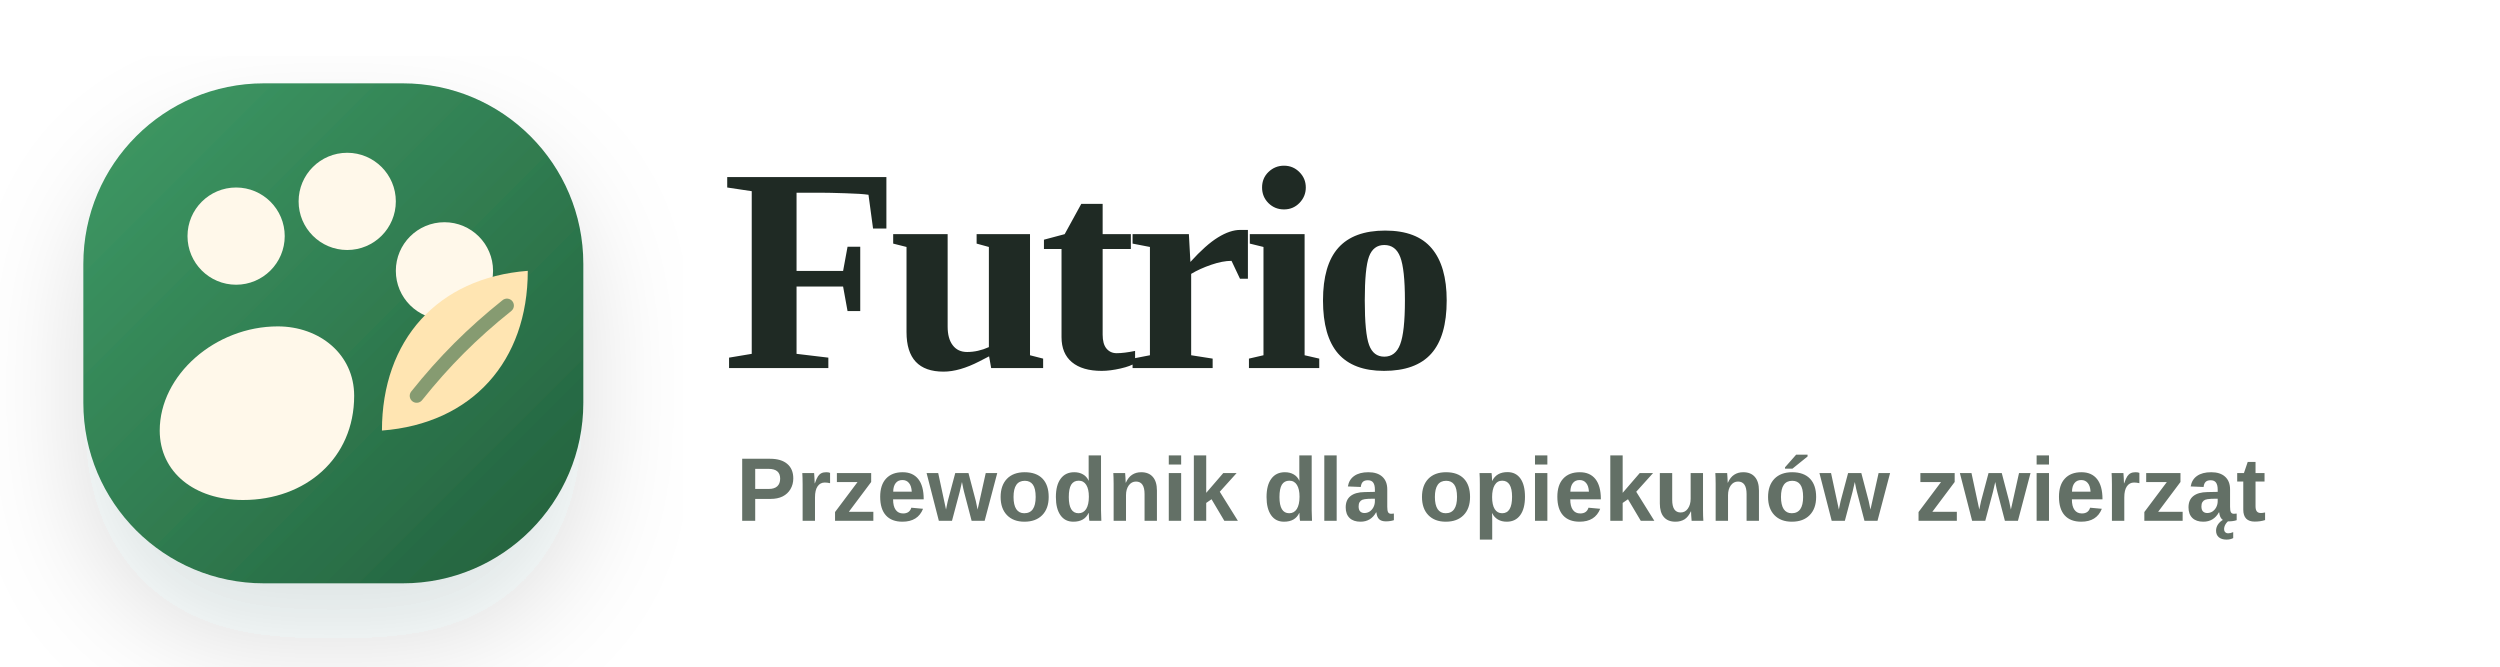
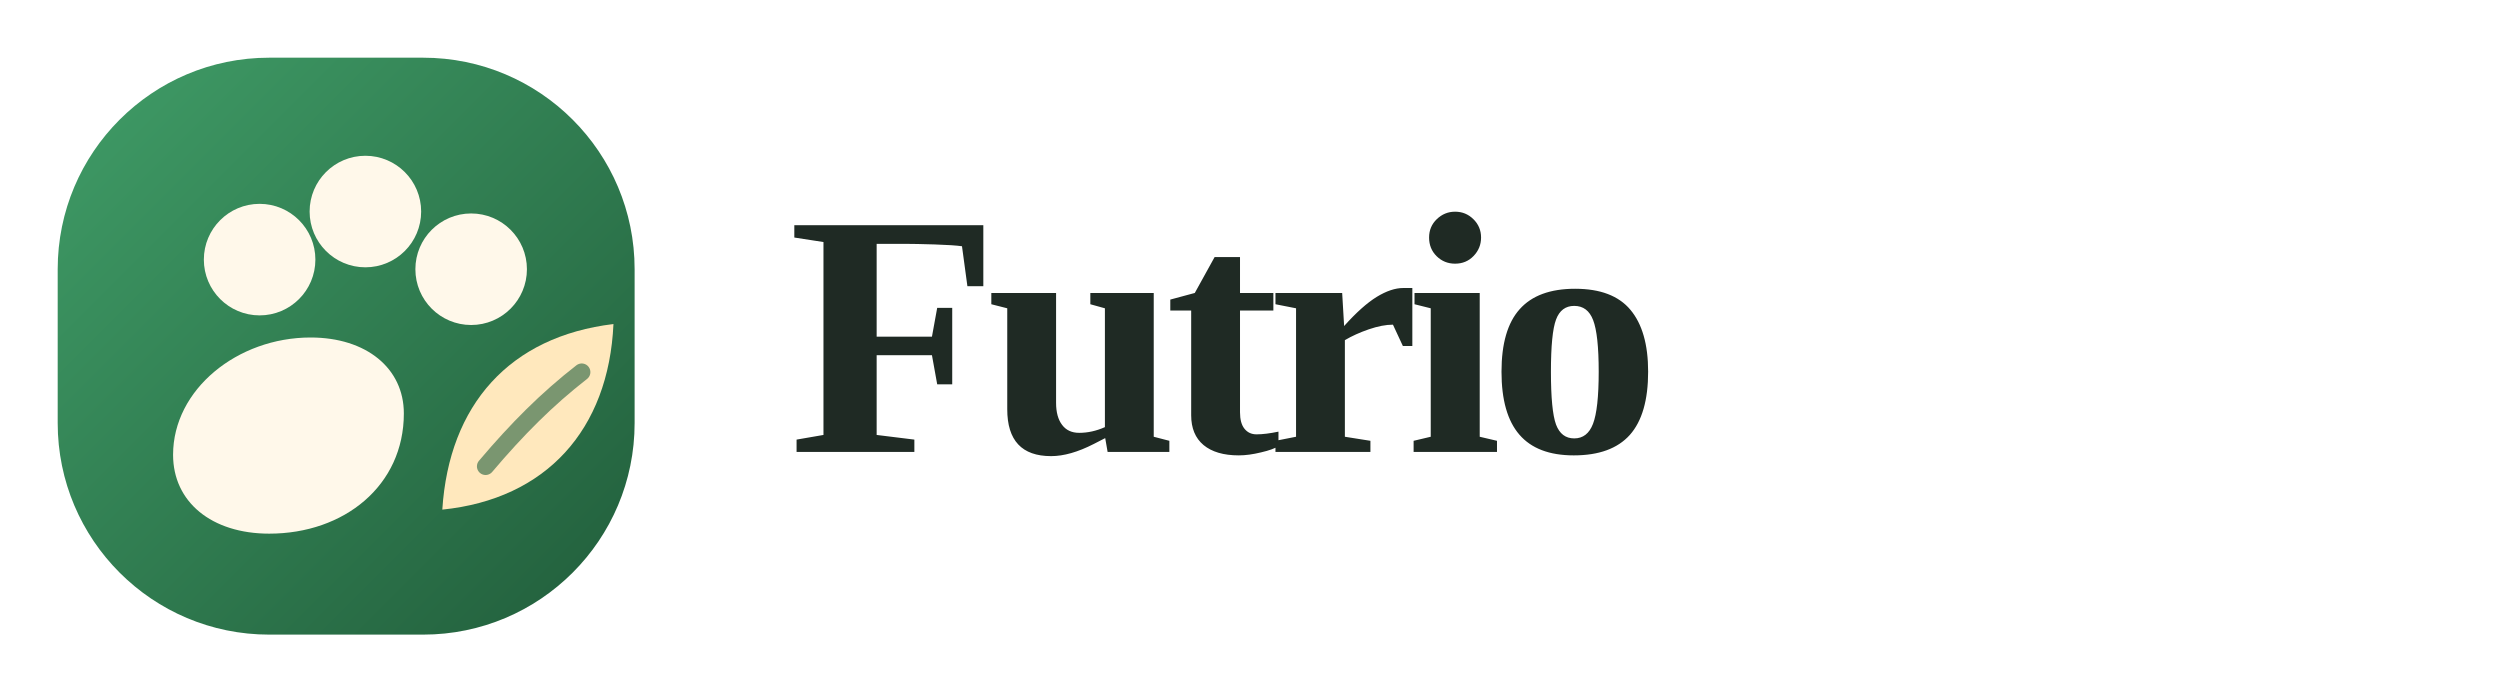
- <svg xmlns="http://www.w3.org/2000/svg" width="360" height="96" viewBox="0 0 360 96" role="img" aria-labelledby="title desc">
+ <svg xmlns="http://www.w3.org/2000/svg" width="260" height="72" viewBox="0 0 260 72" role="img" aria-labelledby="title desc">
  <defs>
-     <linearGradient id="g" x1="12" y1="12" x2="84" y2="84" gradientUnits="userSpaceOnUse">
+     <linearGradient id="mark" x1="8" y1="8" x2="64" y2="64" gradientUnits="userSpaceOnUse">
      <stop stop-color="#3f9b66" />
      <stop offset="1" stop-color="#225f3c" />
    </linearGradient>
-     <filter id="s" x="-20%" y="-20%" width="140%" height="140%">
-       <feDropShadow dx="0" dy="8" stdDeviation="8" flood-color="#1f2a24" flood-opacity="0.14" />
-     </filter>
  </defs>
-   <g filter="url(#s)">
-     <rect x="12" y="12" width="72" height="72" rx="26" fill="url(#g)" />
-     <path d="M51 57c0 9-7 15-16 15-7 0-12-4-12-10 0-8 8-15 17-15 6 0 11 4 11 10Z" fill="#fff8ea" />
-     <circle cx="34" cy="34" r="7" fill="#fff8ea" />
-     <circle cx="50" cy="29" r="7" fill="#fff8ea" />
-     <circle cx="64" cy="39" r="7" fill="#fff8ea" />
-     <path d="M55 62c13-1 21-10 21-23-13 1-21 10-21 23Z" fill="#ffe5b2" />
-     <path d="M60 57c4-5 8-9 13-13" fill="none" stroke="#225f3c" stroke-width="2" stroke-linecap="round" opacity="0.55" />
-   </g>
-   <g fill="#1f2a24">
-     <text x="104" y="53" font-family="Georgia, 'Times New Roman', serif" font-size="42" font-weight="700" letter-spacing="-.04em">Futrio</text>
-     <text x="106" y="75" font-family="Verdana, Arial, sans-serif" font-size="13" font-weight="600" fill="#637066">Przewodnik dla opiekunów zwierząt</text>
-   </g>
+   <rect x="6" y="6" width="60" height="60" rx="22" fill="url(#mark)" />
+   <circle cx="27" cy="27" r="5.8" fill="#fff8ea" />
+   <circle cx="38" cy="22" r="5.8" fill="#fff8ea" />
+   <circle cx="49" cy="28" r="5.8" fill="#fff8ea" />
+   <path d="M42 43c0 7.5-6.2 12.5-14 12.5-6 0-10-3.3-10-8.2 0-6.8 6.7-12.2 14.3-12.2 5.8 0 9.7 3.2 9.7 7.9Z" fill="#fff8ea" />
+   <path d="M46 53c10.8-1.1 17.3-8.3 17.8-19.3C53 35 46.7 42.1 46 53Z" fill="#ffe8bd" />
+   <path d="M50.5 48.5c3.3-3.9 6.4-7 10-9.8" fill="none" stroke="#225f3c" stroke-width="1.8" stroke-linecap="round" opacity=".6" />
+   <text x="82" y="47" fill="#1f2a24" font-family="Georgia, 'Times New Roman', serif" font-size="36" font-weight="700" letter-spacing="-.04em">Futrio</text>
</svg>
